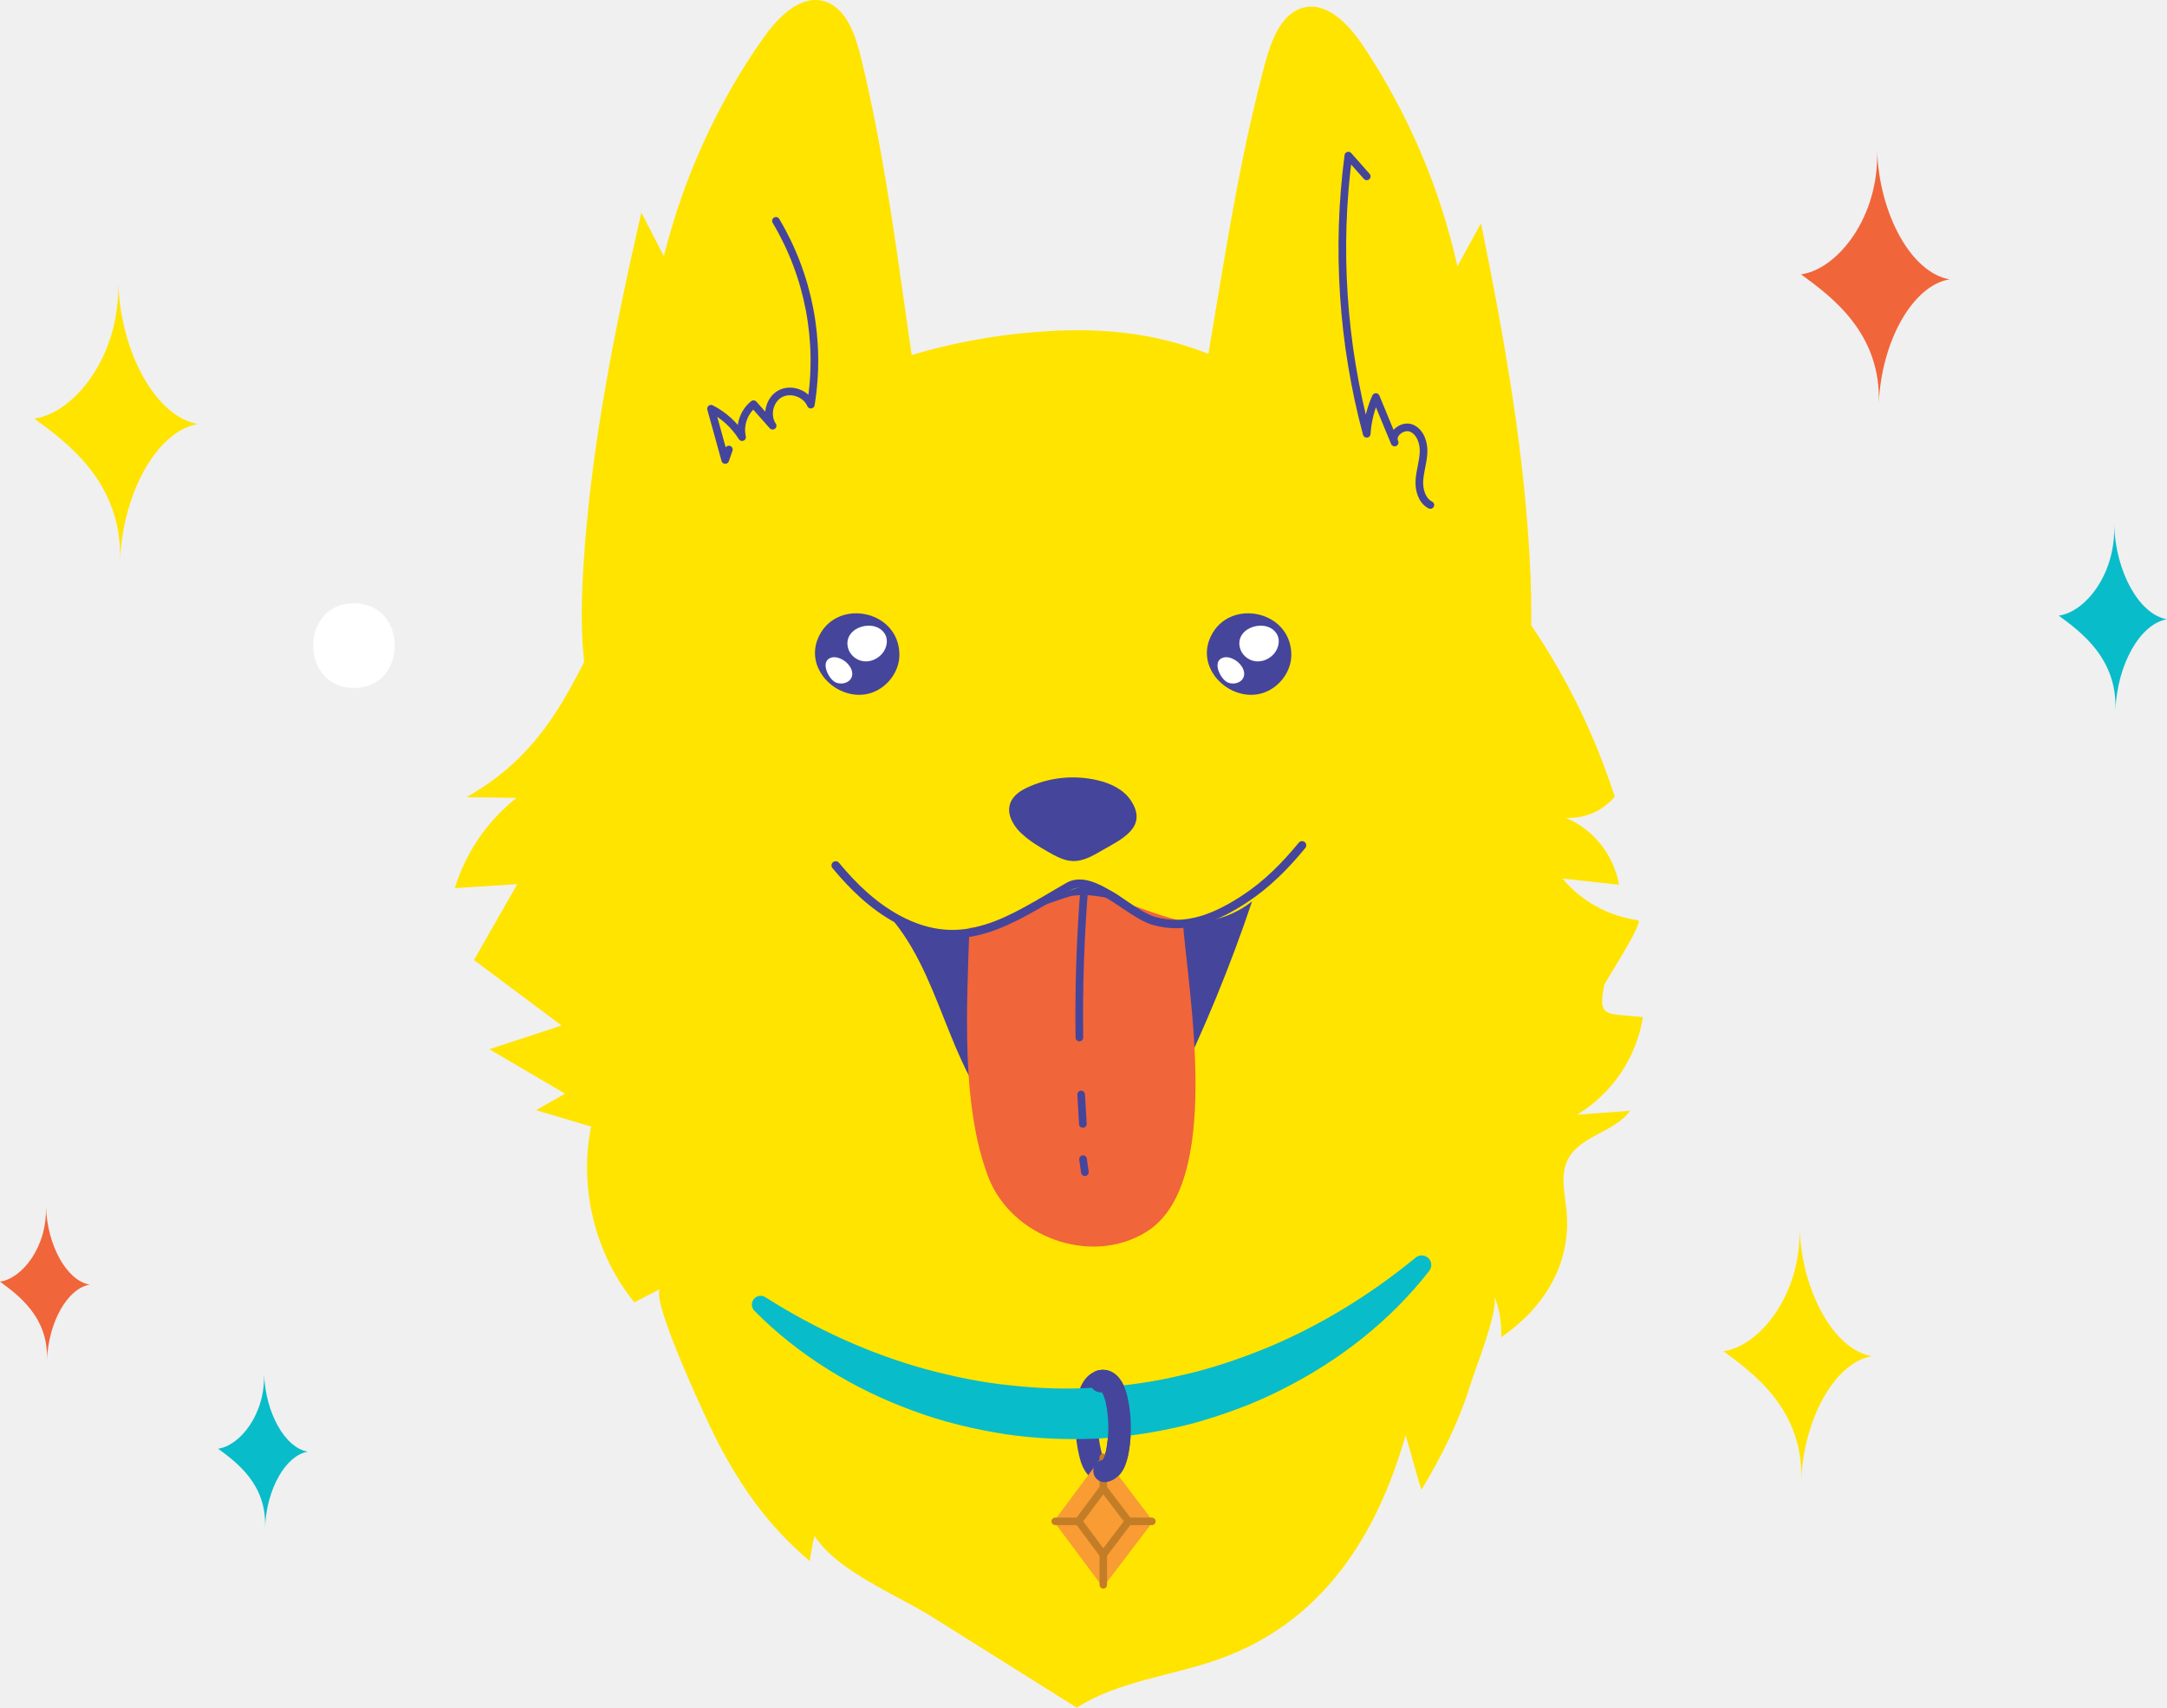
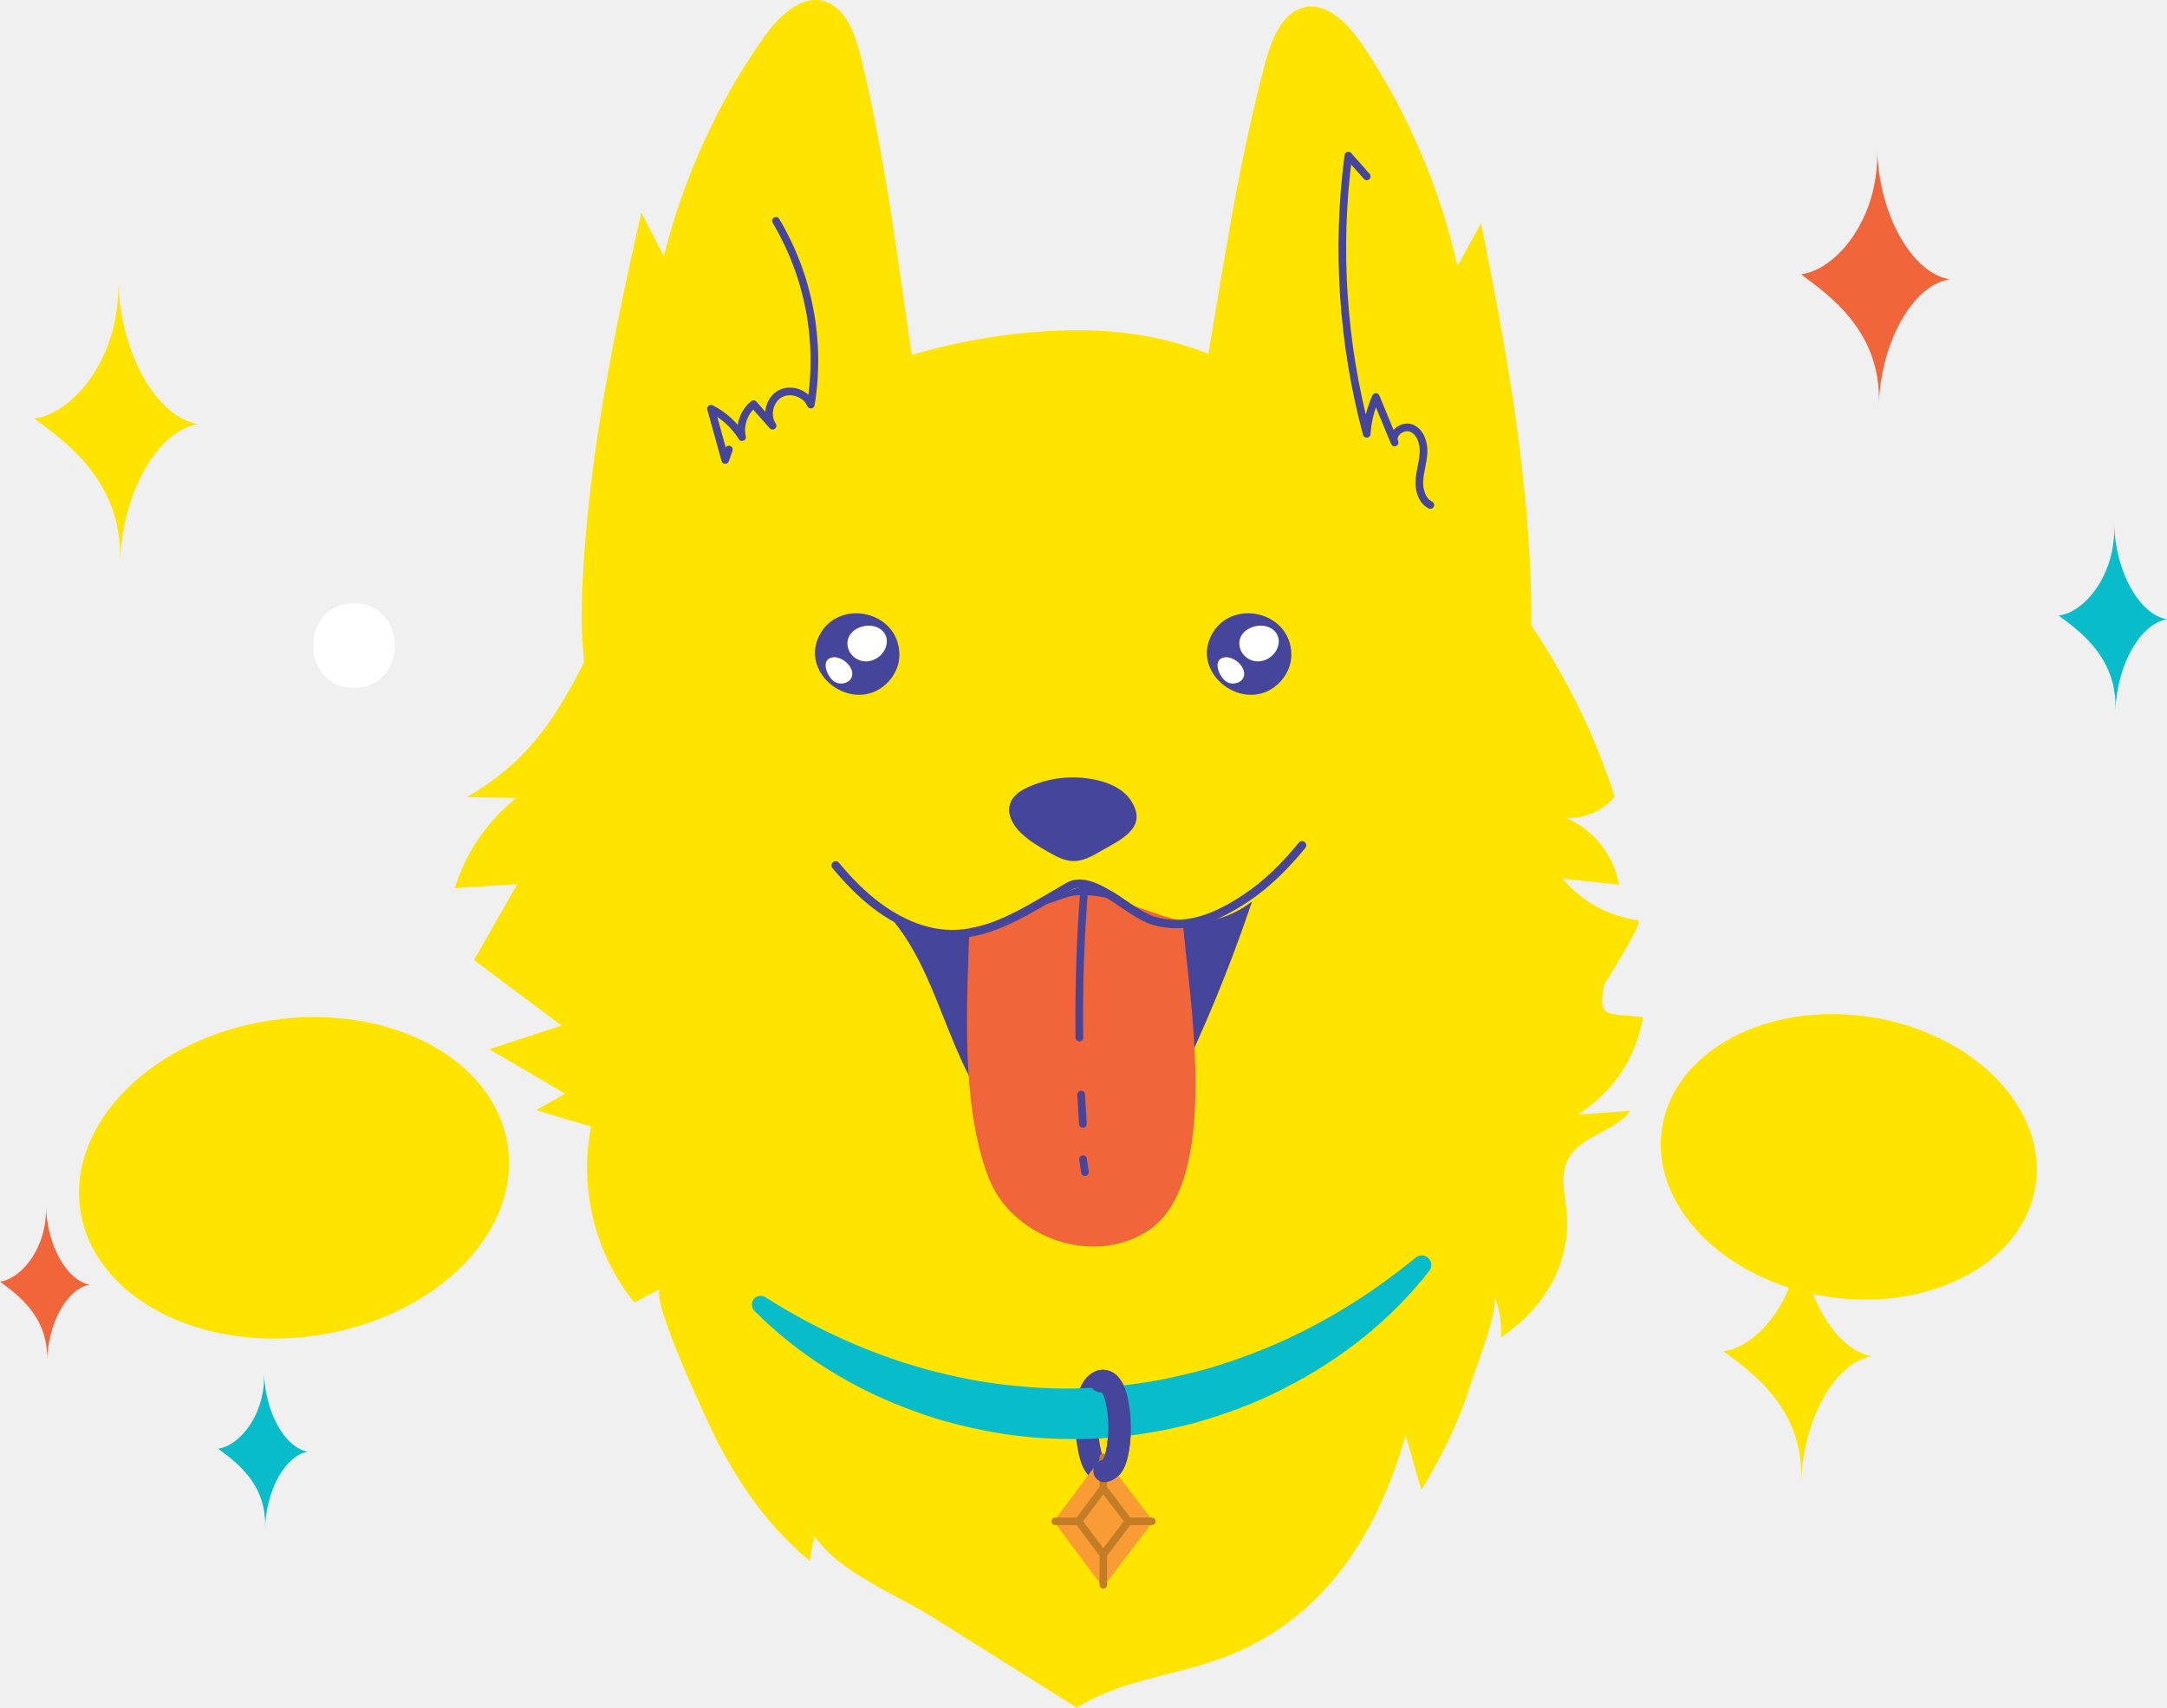
<svg xmlns="http://www.w3.org/2000/svg" width="85" height="67" fill="none">
  <path d="M13.884 26.992c2.13 0 2.133-3.324 0-3.324-2.129 0-2.132 3.324 0 3.324Z" fill="#fff" />
  <path d="M4.633 11.056c.097 2.808 1.502 5.31 3.134 5.581-1.586.259-2.954 2.67-3.06 5.394.12-3.086-2.083-4.67-3.362-5.608 1.556-.212 3.388-2.449 3.288-5.367Z" fill="#FFE400" />
  <path d="M73.628 5.89c.087 2.546 1.362 4.82 2.844 5.069-1.438.235-2.68 2.425-2.777 4.893.11-2.8-1.889-4.236-3.05-5.088 1.411-.19 3.074-2.224 2.983-4.873Z" fill="#F1653A" />
  <path d="M70.584 48.143c.087 2.546 1.362 4.82 2.844 5.068-1.438.235-2.68 2.425-2.777 4.894.11-2.8-1.889-4.236-3.05-5.088 1.411-.192 3.074-2.224 2.983-4.874Z" fill="#FFE400" />
  <path d="M82.927 20.605c.064 1.855.995 3.512 2.073 3.693-1.048.171-1.953 1.768-2.023 3.566.08-2.04-1.378-3.086-2.223-3.71 1.032-.137 2.24-1.62 2.173-3.549Z" fill="#09BCCA" />
  <path d="M1.802 47.341c.054 1.54.825 2.912 1.72 3.063-.869.14-1.62 1.465-1.68 2.958.067-1.69-1.141-2.56-1.842-3.076.851-.117 1.856-1.345 1.802-2.945Z" fill="#F1653A" />
  <path d="M10.357 53.895c.053 1.54.824 2.912 1.718 3.063-.867.14-1.618 1.465-1.678 2.958.066-1.69-1.142-2.56-1.843-3.076.851-.114 1.856-1.345 1.803-2.945Z" fill="#09BCCA" />
  <path d="M34.745 62.428c-1.105-.607-2.233-1.291-2.794-2.163-.086.322-.136.65-.193.98-1.592-1.352-2.627-2.808-3.588-4.626-.277-.523-2.76-5.793-2.253-6.058-.344.178-.69.36-1.035.537-1.542-1.895-2.183-4.498-1.695-6.896l-2.16-.644c.38-.215.758-.433 1.138-.648l-2.973-1.744c.944-.308 1.892-.617 2.837-.929l-3.438-2.57c.567-.992 1.131-1.985 1.699-2.978-.818.054-1.632.108-2.45.158a7.2 7.2 0 0 1 2.423-3.542c-.654-.01-1.308-.017-1.963-.027 3.278-1.861 4.142-4.501 5.798-7.627 1.398-2.64 3.137-5.175 5.537-6.82 3.09-2.115 6.739-3.38 10.45-3.756 3.805-.385 6.672.138 9.853 2.087 6.215 3.806 11.114 9.012 13.4 16.096a2.332 2.332 0 0 1-1.915.829 3.526 3.526 0 0 1 2.083 2.626c-.741-.08-1.482-.161-2.223-.245a4.7 4.7 0 0 0 2.964 1.637c.277.037-1.299 2.425-1.319 2.539-.264 1.318.054 1.104 1.516 1.261a5.51 5.51 0 0 1-2.58 3.83c.694-.05 1.385-.103 2.079-.154-.621.852-1.983.976-2.45 1.926-.297.603-.114 1.318-.047 1.989.204 2.113-.9 3.83-2.56 4.97.014-.543-.06-1.123-.283-1.626.213.506-.751 2.911-.945 3.538-.44 1.426-1.131 2.798-1.9 4.069-.02.033-.55-1.925-.623-2.137-1.122 3.931-3.251 7.326-7.296 8.778-1.866.671-3.929.849-5.604 1.912-1.883-1.18-3.765-2.365-5.648-3.545-.52-.329-1.178-.664-1.842-1.027Z" fill="#FFE400" />
  <path d="M30.33 31.875c1.748-.808 3.377-2.364 4.351-3.723 2.26-3.15 2.327-6.678 1.67-10.458-.895-5.149-1.332-10.287-2.567-15.386-.224-.925-.581-1.985-1.426-2.25-.94-.295-1.825.594-2.423 1.442-1.792 2.54-3.12 5.46-3.895 8.55-.293-.57-.59-1.14-.884-1.71-1.042 4.574-1.983 9.203-2.273 13.905-.12 1.946-.124 3.945.447 5.793.568 1.848 1.792 3.546 3.491 4.17 1.115.412 2.34.207 3.508-.333ZM52.371 32.167c-1.729-.849-3.32-2.445-4.262-3.827-2.186-3.203-2.17-6.732-1.425-10.495C47.7 12.72 48.26 7.59 49.611 2.526c.247-.919.628-1.972 1.479-2.217.948-.271 1.809.638 2.386 1.5a25.715 25.715 0 0 1 3.692 8.64c.307-.564.617-1.127.924-1.69.931 4.598 1.766 9.247 1.946 13.953.073 1.948.03 3.944-.584 5.779-.61 1.835-1.876 3.502-3.588 4.085-1.125.393-2.34.158-3.495-.409Z" fill="#FFE400" />
  <path d="M28.59 17.637c-.046.137-.093.272-.143.41-.187-.672-.374-1.343-.557-2.01.497.252.92.64 1.218 1.114-.11-.47.073-.993.45-1.292l.748.845c-.274-.395-.13-1.016.29-1.25.421-.232 1.022-.024 1.209.422a10.726 10.726 0 0 0-1.369-7.211M53.61 6.92l-.721-.815c-.478 3.64-.23 7.373.72 10.915a4.24 4.24 0 0 1 .358-1.442c.247.593.49 1.19.737 1.784-.163-.335.314-.704.658-.564.343.141.49.564.477.94-.013.375-.14.734-.164 1.11-.023.375.1.798.43.966" stroke="#45459B" stroke-width=".3" stroke-miterlimit="10" stroke-linecap="round" stroke-linejoin="round" />
  <path d="M32.269 26.515c.4.55 1.135.88 1.825.695.671-.178 1.195-.839 1.185-1.537-.023-1.79-2.59-2.243-3.22-.56-.187.51-.074 1.01.21 1.402Z" fill="#45459B" />
  <path d="M33.257 25.398c.063.286.323.51.614.547.29.037.59-.104.764-.342.15-.201.207-.486.087-.708-.367-.66-1.646-.315-1.465.503ZM32.599 25.804c-.447.138-.104.846.187.973.22.097.524.023.617-.201.094-.232-.07-.49-.267-.637-.157-.111-.357-.192-.537-.135Z" fill="#fff" />
  <path d="M47.642 26.515c.4.55 1.134.88 1.825.695.671-.178 1.195-.839 1.185-1.537-.023-1.79-2.59-2.243-3.22-.56-.188.51-.074 1.01.21 1.402Z" fill="#45459B" />
  <path d="M48.63 25.398c.063.286.323.51.614.547.29.037.59-.104.764-.342.15-.201.207-.486.087-.708-.367-.66-1.646-.315-1.465.503ZM47.972 25.804c-.447.138-.104.846.187.973.22.097.524.023.617-.201.094-.232-.07-.49-.267-.637-.157-.111-.353-.192-.537-.135Z" fill="#fff" />
  <path d="M35.076 36.172c1.021 1.271 1.568 2.848 2.18 4.36.61 1.513 1.334 3.053 2.586 4.092 1.255 1.04 3.174 1.436 4.516.51.774-.533 1.238-1.402 1.655-2.247a61.216 61.216 0 0 0 3.1-7.523c-1.29 1.033-3.243 1.11-4.625.204-.394-.258-.751-.593-1.202-.731-1.024-.319-2.019.463-2.964.973-1.522.818-3.61.909-5.246.362Z" fill="#45459B" />
  <path d="M39.695 35.94c-.881.3-1.672.54-1.67.443-.096 3.022-.35 6.947.745 9.808.891 2.324 4.002 3.505 6.198 2.14 3.014-1.869 1.646-9.335 1.425-12.193-1.418-.278-2.867-1.194-4.342-.989-.16.023-1.322.443-2.356.792Z" fill="#F1653A" />
  <path d="M32.78 33.955c.694.838 1.474 1.59 2.426 2.106 2.6 1.406 4.455.017 6.705-1.278.951-.546 2.38 1.067 3.341 1.345 1.302.38 2.497-.154 3.575-.862.864-.566 1.589-1.298 2.246-2.1" stroke="#45459B" stroke-width=".33" stroke-miterlimit="10" stroke-linecap="round" stroke-linejoin="round" />
  <path d="M39.645 32.097c-.167-.443-.01-.88.59-1.17a4.24 4.24 0 0 1 2.834-.31c.497.121.995.353 1.282.779.72 1.076-.397 1.55-1.168 1.995-.337.198-.698.4-1.089.393-.357-.007-.68-.188-.99-.366-.351-.201-.702-.409-.999-.684a1.65 1.65 0 0 1-.46-.637Z" fill="#45459B" />
  <path d="M42.542 34.72a62.927 62.927 0 0 0-.204 5.987M42.408 42.944c.02.386.044.771.067 1.154M42.482 45.48c.023.17.05.339.073.51" stroke="#45459B" stroke-width=".3" stroke-miterlimit="10" stroke-linecap="round" stroke-linejoin="round" />
  <path d="M42.722 54.804c.03-.117.07-.231.127-.328.11-.188.29-.319.47-.282.26.053.408.416.481.741.14.64.154 1.325.037 1.976-.037.201-.087.402-.184.563-.2.329-.514.326-.72.004-.09-.141-.14-.32-.18-.494a5.312 5.312 0 0 1-.091-1.851c.013-.114.033-.225.06-.329Z" stroke="#45459B" stroke-width=".883" stroke-miterlimit="10" stroke-linecap="round" stroke-linejoin="round" />
  <path d="M30.023 50.897c1.985 1.26 4.101 2.22 6.3 2.827 1.102.292 2.217.527 3.345.634 1.125.124 2.257.161 3.381.08a18.492 18.492 0 0 0 3.345-.492c1.104-.245 2.183-.614 3.24-1.04 2.11-.872 4.09-2.08 5.905-3.572a.375.375 0 0 1 .53.52c-1.505 1.935-3.497 3.508-5.717 4.628-1.105.574-2.283 1.003-3.484 1.345a19.44 19.44 0 0 1-3.699.61c-1.251.065-2.51.014-3.744-.167-1.232-.195-2.453-.483-3.618-.922-2.333-.849-4.493-2.174-6.215-3.918a.346.346 0 0 1 .003-.49.347.347 0 0 1 .428-.043Z" fill="#09BCCA" />
  <path d="m45.178 59.62-1.819-2.394a.117.117 0 0 0-.187 0l-1.785 2.395c-.03.043-.03.1 0 .14l1.785 2.396a.117.117 0 0 0 .187 0l1.82-2.395a.112.112 0 0 0 0-.141Z" fill="#F89C33" />
  <path d="m44.237 59.654-.914-1.204a.064.064 0 0 0-.047-.023c-.02 0-.037.01-.047.023l-.898 1.204a.056.056 0 0 0 0 .07l.898 1.205c.01.013.03.023.047.023.02 0 .037-.01.047-.023l.914-1.204c.017-.02.017-.047 0-.07ZM43.276 58.43v-1.25M43.276 62.183v-1.25M41.39 59.691h.948M44.274 59.691h.908" stroke="#C47D27" stroke-width=".294" stroke-miterlimit="10" stroke-linecap="round" stroke-linejoin="round" />
  <path d="M43.186 54.19c.043-.01.09-.01.134-.003.26.054.407.416.48.741.14.641.154 1.325.037 1.976-.037.201-.087.402-.184.563-.093.151-.21.232-.327.245" stroke="#45459B" stroke-width=".883" stroke-miterlimit="10" stroke-linecap="round" stroke-linejoin="round" />
+   <ellipse cx="72.517" cy="45.388" rx="7.412" ry="5.55" transform="rotate(8.743 72.517 45.388)" fill="#FFE400" />
+   <ellipse rx="8.477" ry="6.245" transform="scale(-1 1) rotate(8.743 -308.024 -52.326)" fill="#FFE400" />
</svg>
